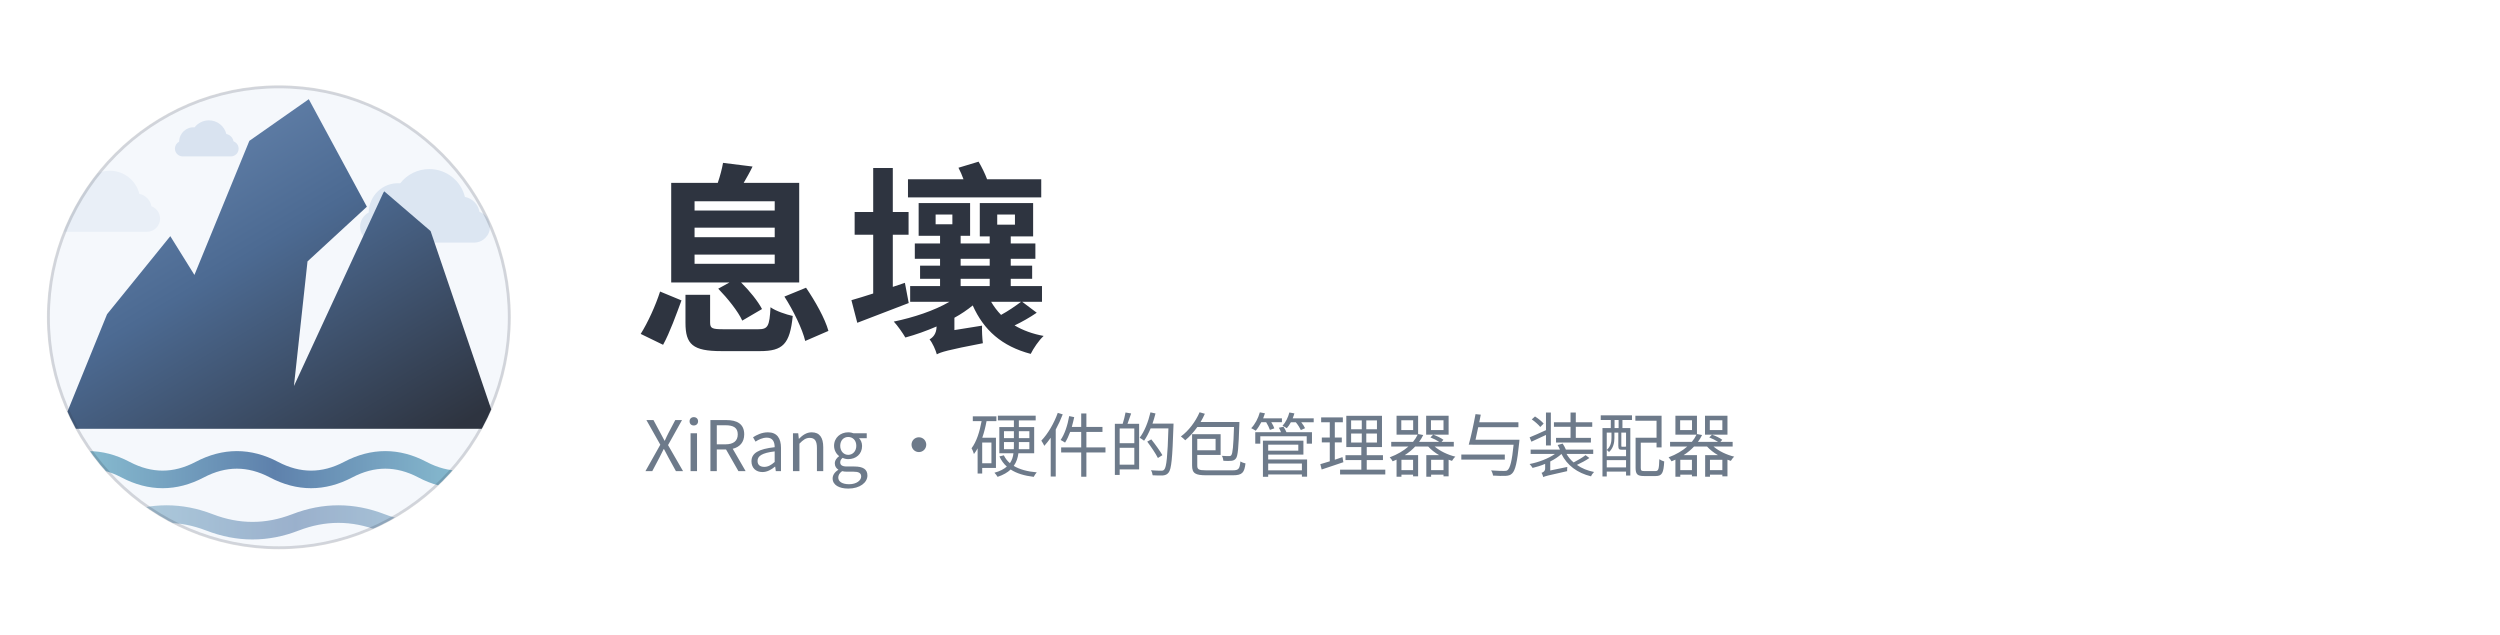
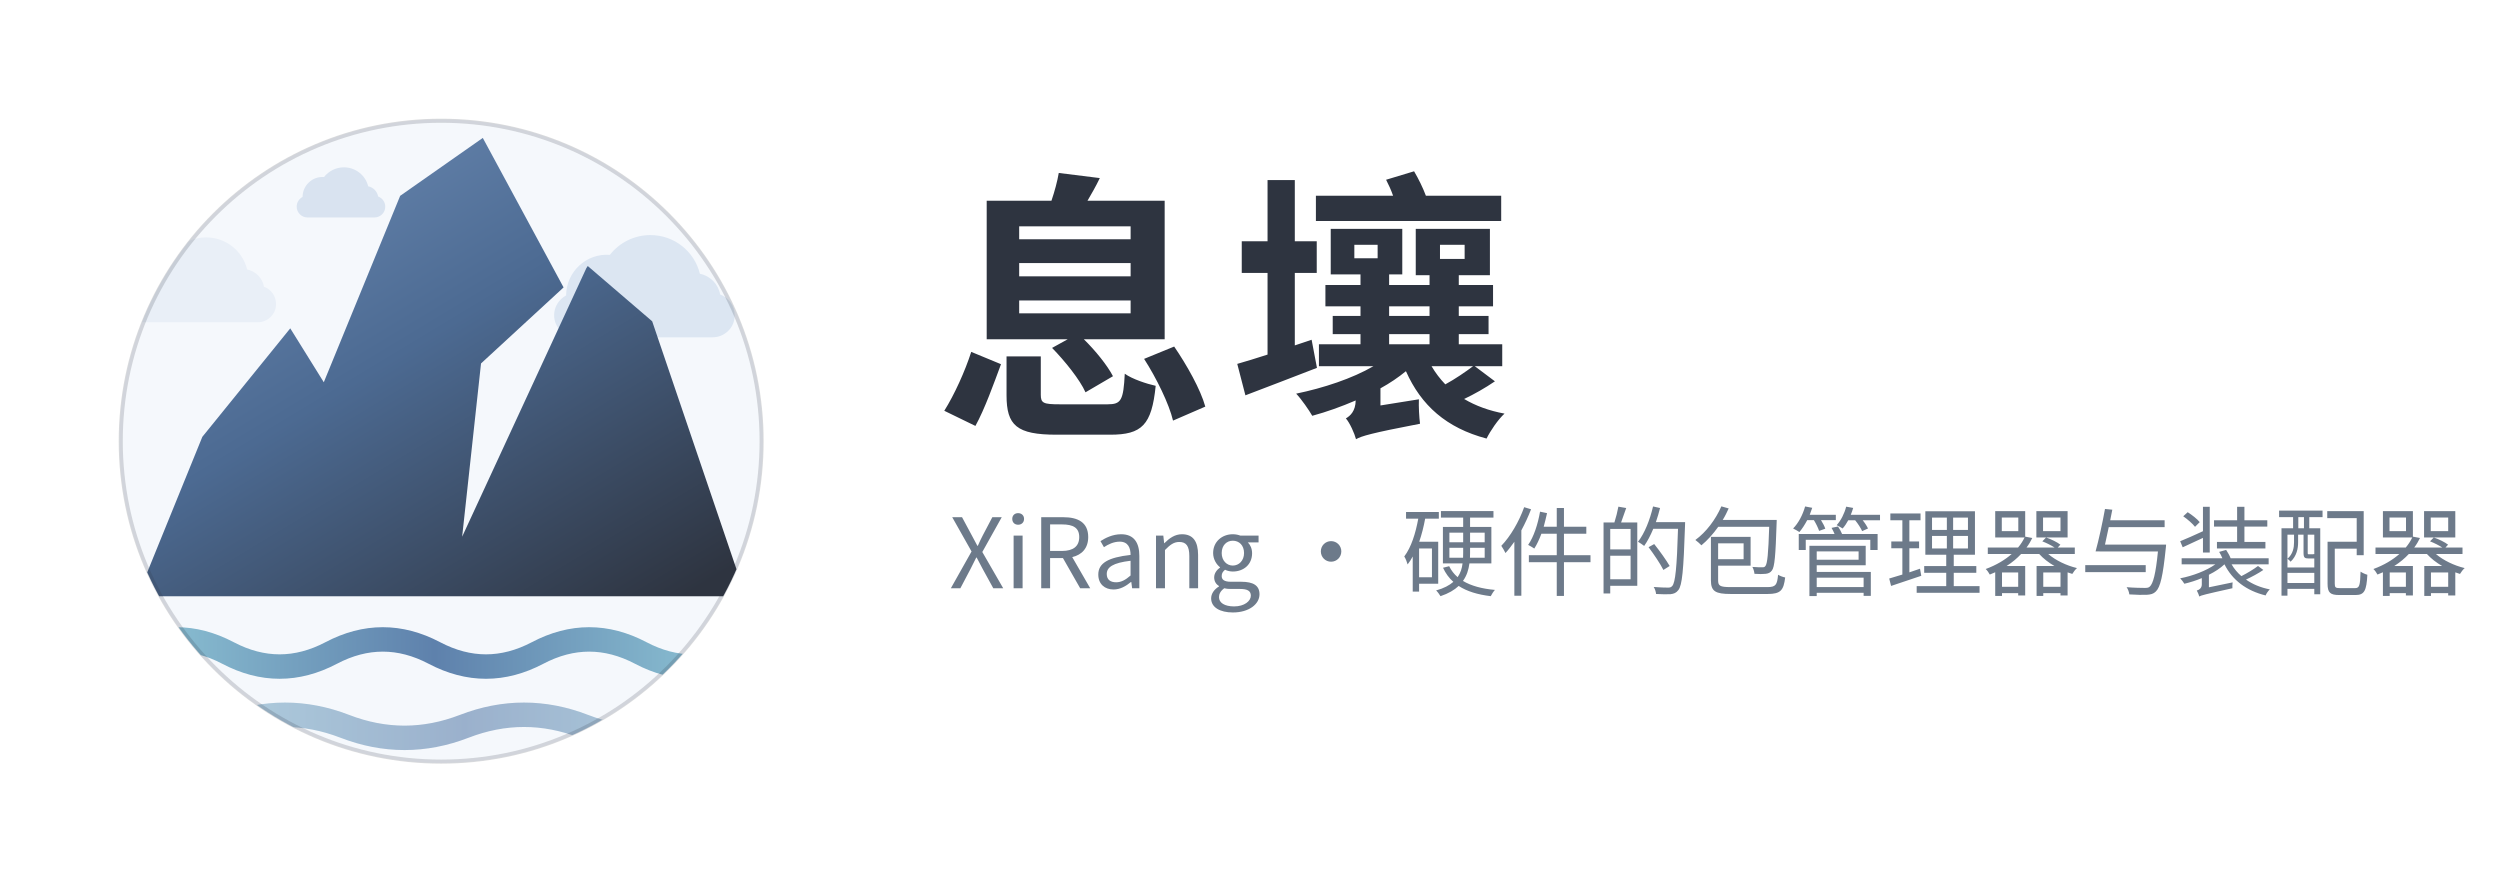
- <svg xmlns="http://www.w3.org/2000/svg" viewBox="0 0 520 132" width="520" height="132" role="img" aria-label="息壤 XiRang">
-   <g transform="translate(6 14.0) scale(0.101562)">
+ <svg xmlns="http://www.w3.org/2000/svg" viewBox="0 0 374 132" width="374" height="132" role="img" aria-label="息壤 XiRang">
+   <g transform="translate(14 14.0) scale(0.101562)">
    <defs>
      <linearGradient id="rock" x1="0.1" y1="0" x2="0.9" y2="1">
        <stop offset="0" stop-color="#6D8CB5" />
        <stop offset="0.45" stop-color="#4C6A92" />
        <stop offset="1" stop-color="#2E3440" />
      </linearGradient>
      <linearGradient id="wave" x1="0" y1="0" x2="1" y2="0">
        <stop offset="0" stop-color="#8FC6D6" />
        <stop offset="0.5" stop-color="#5E81AC" />
        <stop offset="1" stop-color="#8FC6D6" />
      </linearGradient>
      <clipPath id="ring">
        <circle cx="512" cy="512" r="474" />
      </clipPath>
    </defs>
    <circle cx="512" cy="512" r="474" fill="#F5F8FC" />
    <g clip-path="url(#ring)">
      <g transform="translate(676 146) scale(0.265)">
        <path d="M889.6 803.84H131.84C64 803.84 8.96 748.8 8.96 680.96c0-47.36 26.88-88.32 66.56-110.08 1.28-130.56 111.36-235.52 243.2-225.28 53.76-69.12 136.96-110.08 225.28-110.08 131.84 0 244.48 89.6 275.2 215.04 57.6 11.52 102.4 57.6 112.64 115.2 47.36 17.92 80.64 62.72 80.64 115.2 1.28 67.84-55.04 122.88-122.88 122.88z" fill="#DCE6F2" />
      </g>
      <path d="M822.8 335.4L727.9 254l-2 3-183 395.7 27.8-255.2 121.6-112-119-220.2-121.7 85.3-112.5 274.6-49.4-79.4-129.5 159.8-95.5 234.8h895.8z" fill="url(#rock)" />
      <g transform="translate(298 78) scale(0.13)">
        <path d="M889.6 803.84H131.84C64 803.84 8.96 748.8 8.96 680.96c0-47.36 26.88-88.32 66.56-110.08 1.28-130.56 111.36-235.52 243.2-225.28 53.76-69.12 136.96-110.08 225.28-110.08 131.84 0 244.48 89.6 275.2 215.04 57.6 11.52 102.4 57.6 112.64 115.2 47.36 17.92 80.64 62.72 80.64 115.2 1.28 67.84-55.04 122.88-122.88 122.88z" fill="#D9E3F0" />
      </g>
      <g transform="translate(46 160) scale(0.22)">
        <path d="M889.6 803.84H131.84C64 803.84 8.96 748.8 8.96 680.96c0-47.36 26.88-88.32 66.56-110.08 1.28-130.56 111.36-235.52 243.2-225.28 53.76-69.12 136.96-110.08 225.28-110.08 131.84 0 244.48 89.6 275.2 215.04 57.6 11.52 102.4 57.6 112.64 115.2 47.36 17.92 80.64 62.72 80.64 115.2 1.28 67.84-55.04 122.88-122.88 122.88z" fill="#E9EFF7" />
      </g>
      <g fill="none" stroke="url(#wave)" stroke-width="36" stroke-linecap="round">
        <path d="M46 824 q 76 -40 152 0 t 152 0 t 152 0 t 152 0 t 152 0 t 152 0" />
        <path d="M18 932 q 88 34 176 0 t 176 0 t 176 0 t 176 0 t 176 0 t 176 0" opacity="0.6" />
      </g>
    </g>
    <circle cx="512" cy="512" r="472" fill="none" stroke="#2E3440" stroke-width="6" opacity="0.18" />
  </g>
-   <text x="132" y="70" font-family="PingFang SC, Hiragino Sans GB, Microsoft YaHei, Noto Sans CJK SC, system-ui, sans-serif" font-size="42" font-weight="600" fill="#2E3440" letter-spacing="2">息壤</text>
-   <text x="134" y="98" font-family="PingFang SC, Hiragino Sans GB, Microsoft YaHei, Noto Sans CJK SC, system-ui, sans-serif" font-size="14.5" fill="#6D7A8A">XiRang · 硬件的包管理器与装配器</text>
+   <text x="140" y="62" font-family="PingFang SC, Hiragino Sans GB, Microsoft YaHei, Noto Sans CJK SC, DejaVu Sans, sans-serif" font-size="42" font-weight="600" fill="#2E3440" letter-spacing="2">息壤</text>
+   <text x="142" y="88" font-family="PingFang SC, Hiragino Sans GB, Microsoft YaHei, Noto Sans CJK SC, DejaVu Sans, sans-serif" font-size="14.5" fill="#6D7A8A">XiRang · 硬件的包管理器与装配器</text>
</svg>
